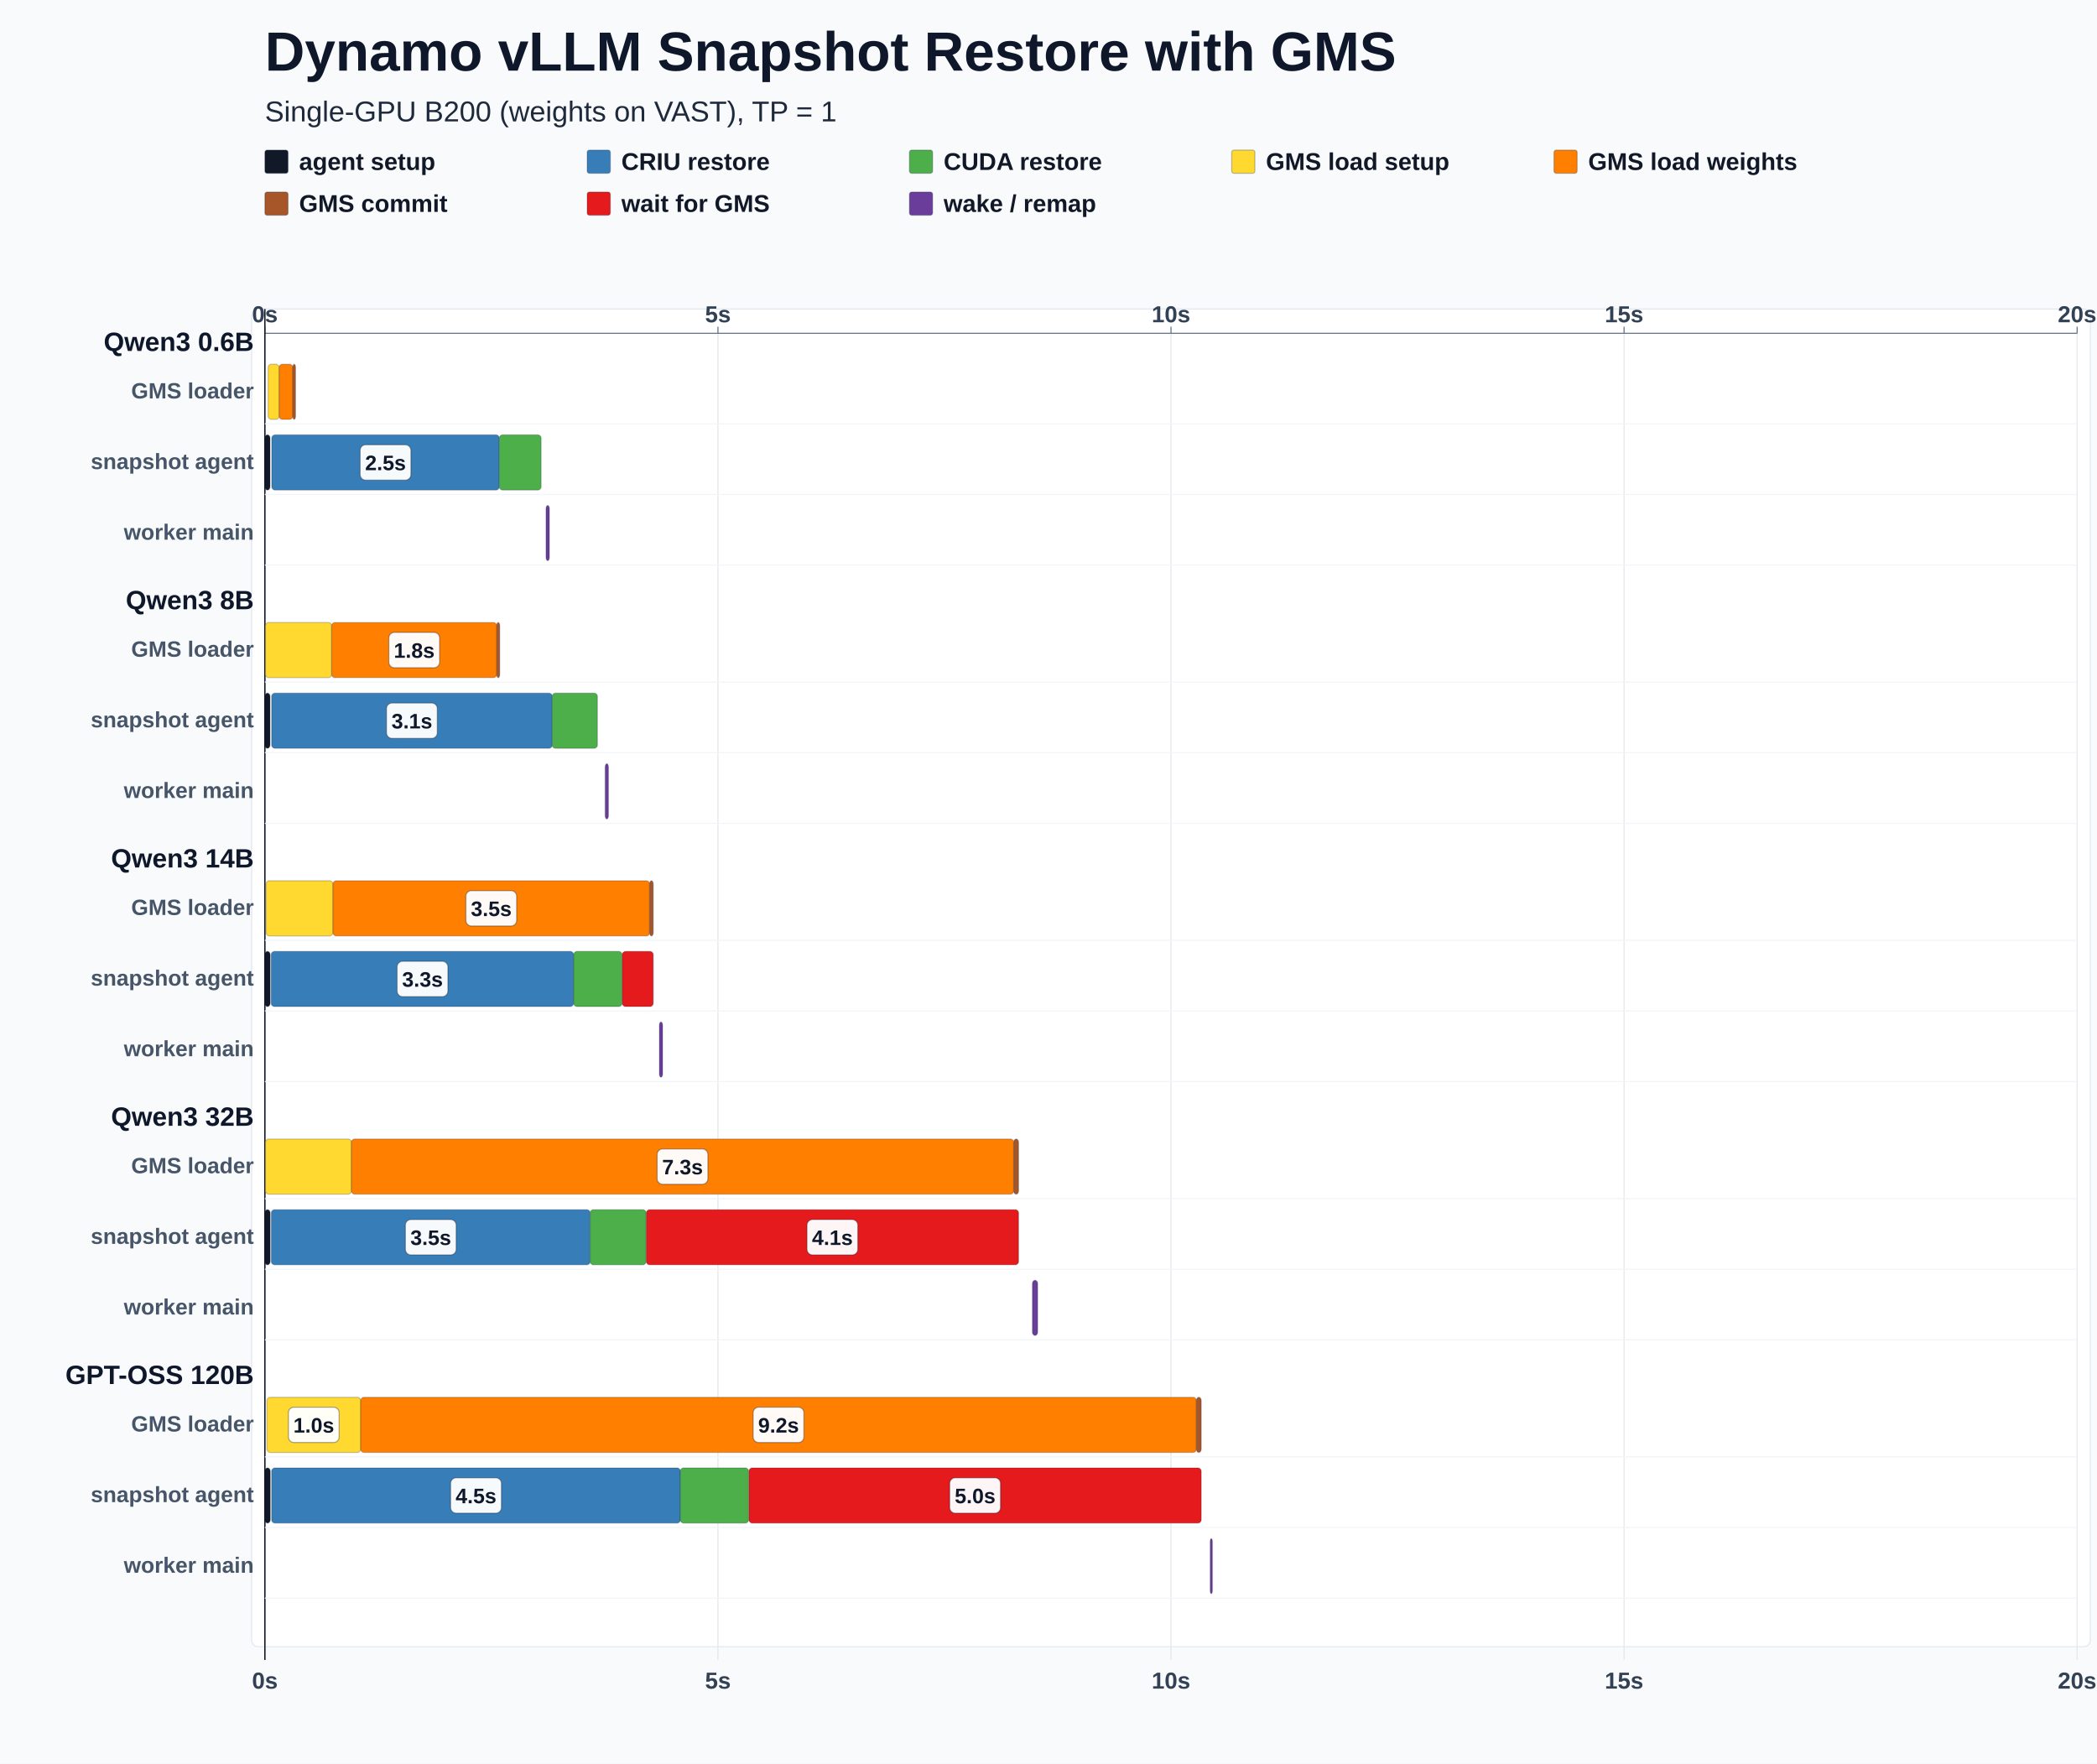
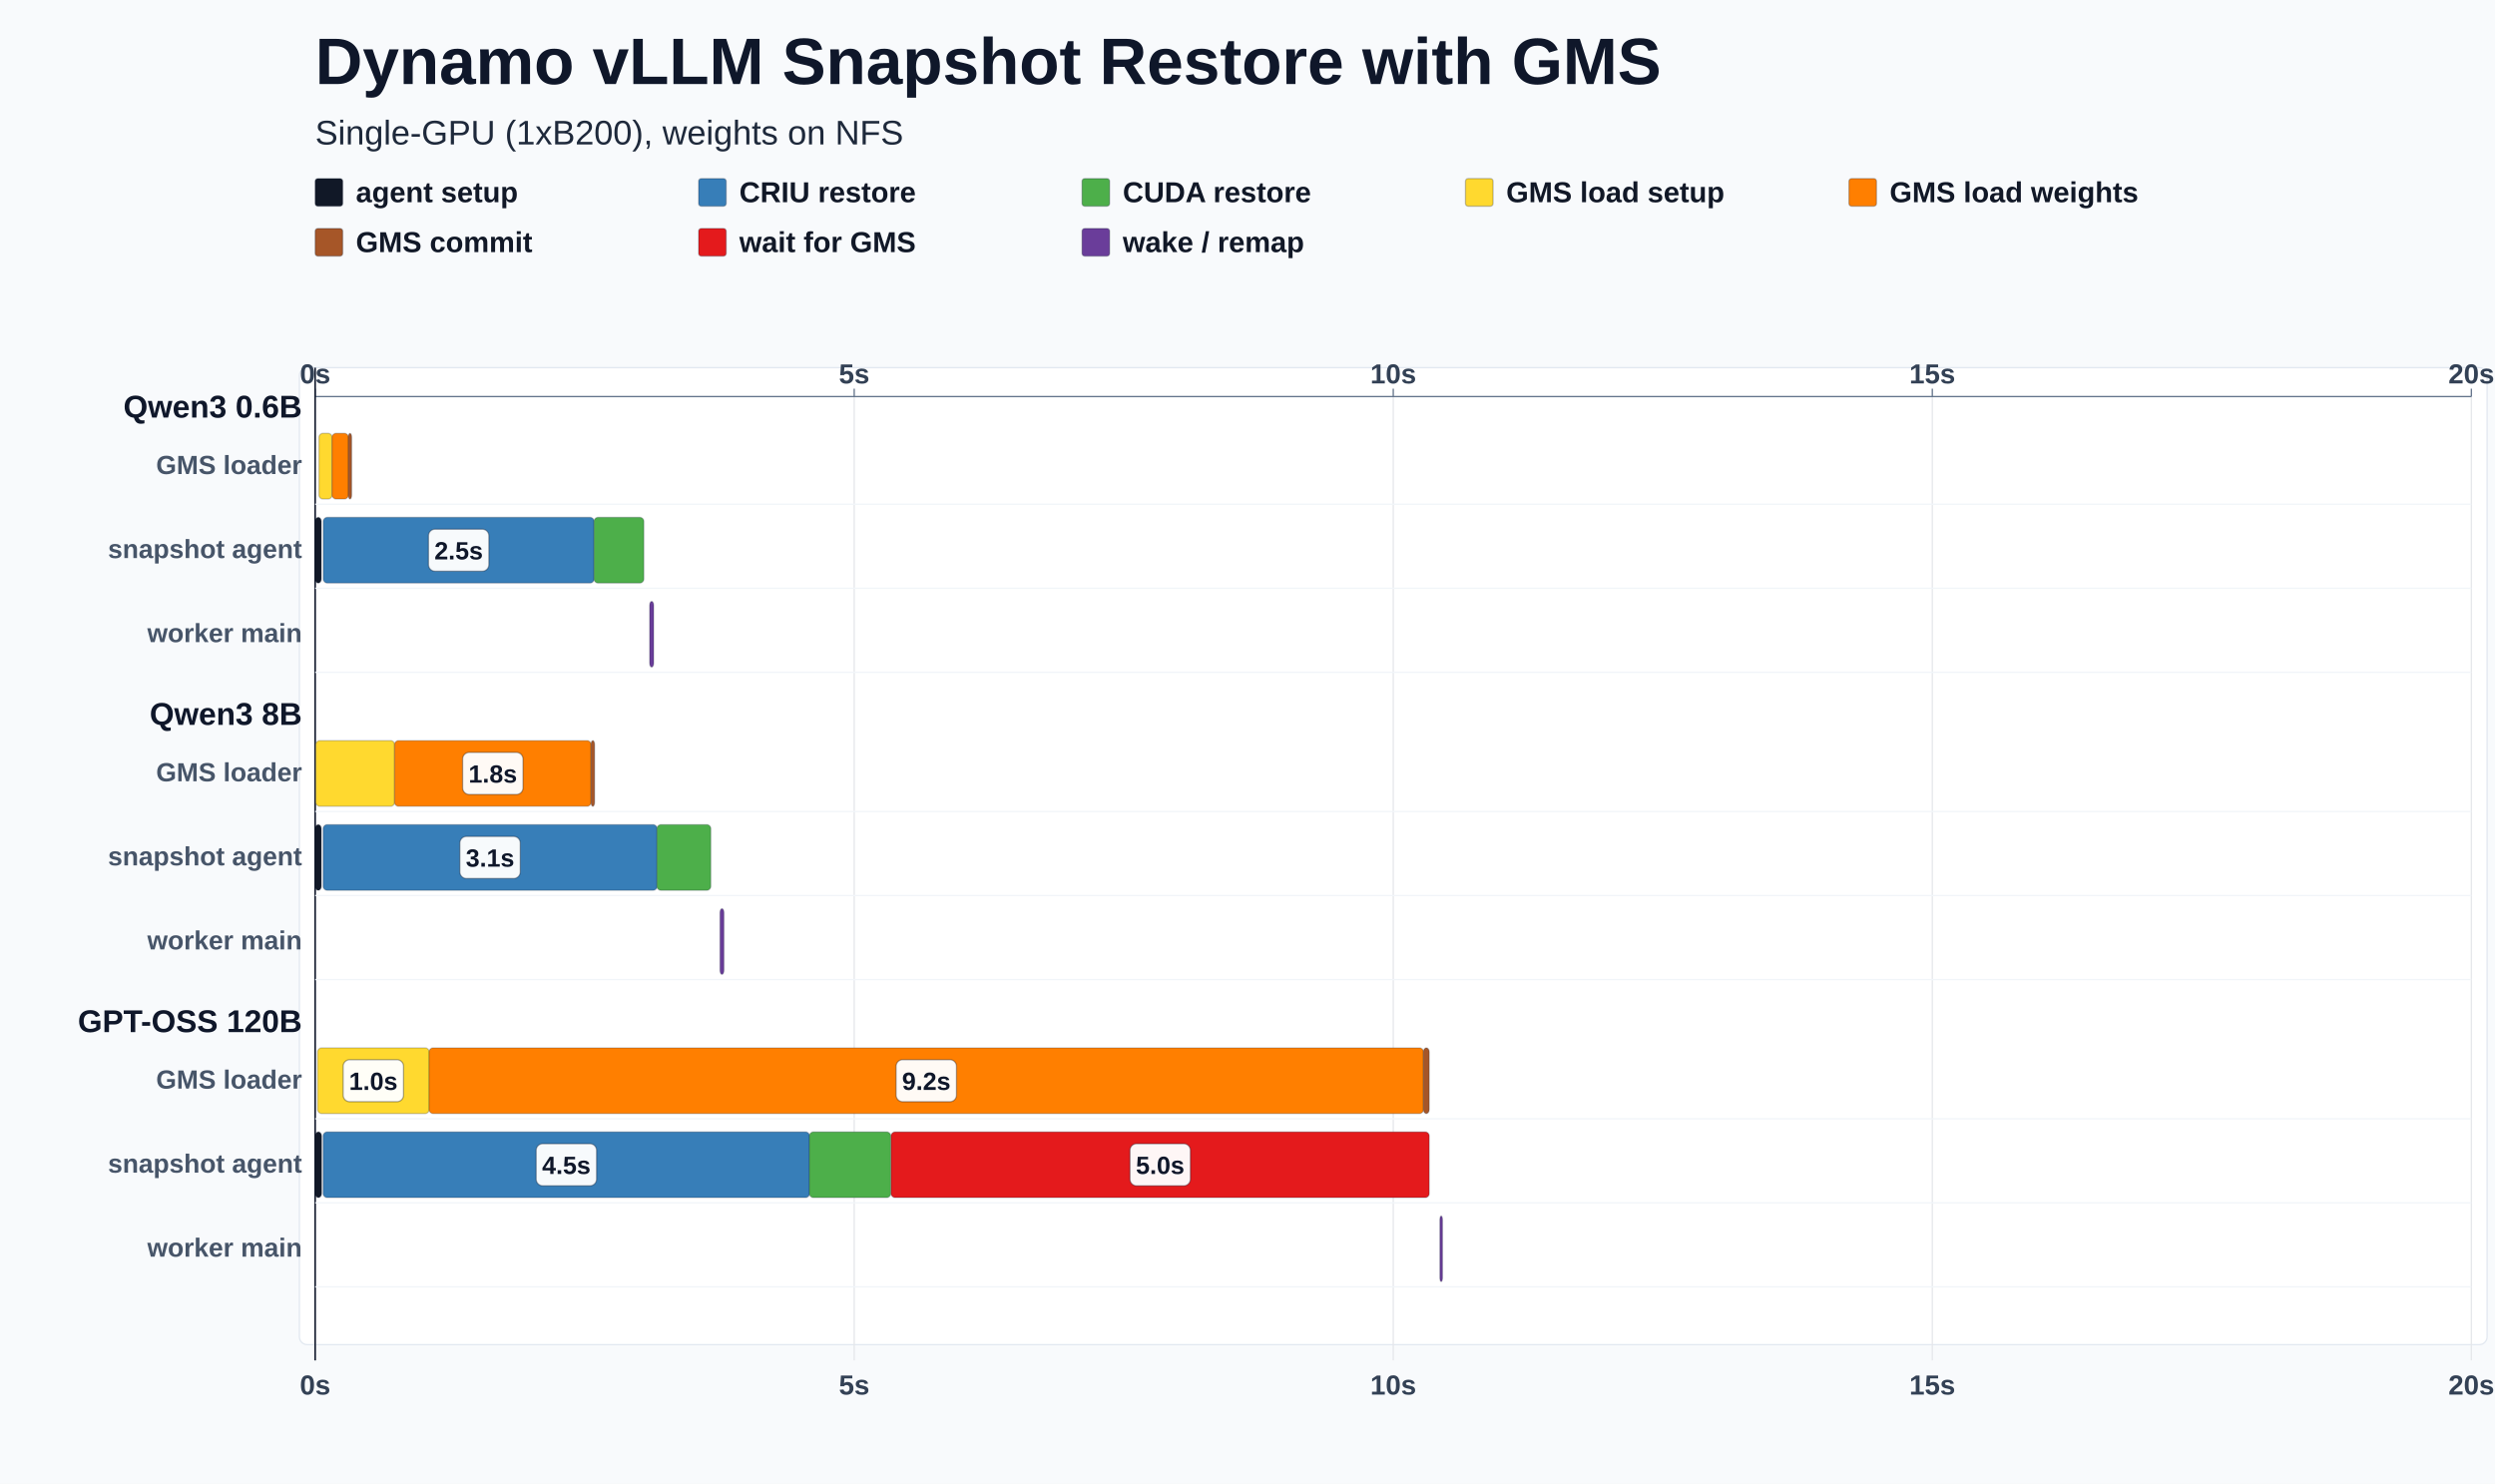
- <svg xmlns="http://www.w3.org/2000/svg" width="1900" height="1598" viewBox="0 0 1900 1598" style="background:#f8fafc;color-scheme:light">
+ <svg xmlns="http://www.w3.org/2000/svg" width="1900" height="1130" viewBox="0 0 1900 1130" style="background:#f8fafc;color-scheme:light">
  <style>
      text { font-family: Arial, Helvetica, sans-serif; fill: #0f172a; }
      .title { font-size: 50px; font-weight: 800; }
      .subtitle { font-size: 26px; font-weight: 500; fill: #1e293b; }
      .model-label { font-size: 24px; font-weight: 800; }
      .lane-label { font-size: 20px; font-weight: 700; fill: #475569; }
      .axis-label { font-size: 21px; font-weight: 700; fill: #334155; }
      .legend-label { font-size: 22px; font-weight: 700; fill: #111827; }
      .bar-label { font-size: 19px; font-weight: 800; fill: #0f172a; }
    </style>
  <rect width="100%" height="100%" fill="#f8fafc" />
-   <rect x="228" y="280" width="1666" height="1212" rx="6" fill="#ffffff" stroke="#e2e8f0" />
+   <rect x="228" y="280" width="1666" height="744" rx="6" fill="#ffffff" stroke="#e2e8f0" />
  <text class="title" x="240" y="64">Dynamo vLLM Snapshot Restore with GMS</text>
-   <text class="subtitle" x="240" y="110">Single-GPU B200 (weights on VAST), TP = 1</text>
-   <line x1="240.0" y1="302" x2="240.0" y2="1504" stroke="#e5e7eb" />
+   <text class="subtitle" x="240" y="110">Single-GPU (1xB200), weights on NFS</text>
+   <line x1="240.0" y1="302" x2="240.0" y2="1036" stroke="#e5e7eb" />
  <line x1="240.0" y1="296" x2="240.0" y2="302" stroke="#64748b" />
  <text class="axis-label" x="240.0" y="292" text-anchor="middle">0s</text>
-   <text class="axis-label" x="240.0" y="1530" text-anchor="middle">0s</text>
-   <line x1="650.5" y1="302" x2="650.5" y2="1504" stroke="#e5e7eb" />
+   <text class="axis-label" x="240.0" y="1062" text-anchor="middle">0s</text>
+   <line x1="650.5" y1="302" x2="650.5" y2="1036" stroke="#e5e7eb" />
  <line x1="650.5" y1="296" x2="650.5" y2="302" stroke="#64748b" />
  <text class="axis-label" x="650.5" y="292" text-anchor="middle">5s</text>
-   <text class="axis-label" x="650.5" y="1530" text-anchor="middle">5s</text>
-   <line x1="1061.0" y1="302" x2="1061.0" y2="1504" stroke="#e5e7eb" />
+   <text class="axis-label" x="650.5" y="1062" text-anchor="middle">5s</text>
+   <line x1="1061.0" y1="302" x2="1061.0" y2="1036" stroke="#e5e7eb" />
  <line x1="1061.0" y1="296" x2="1061.0" y2="302" stroke="#64748b" />
  <text class="axis-label" x="1061.0" y="292" text-anchor="middle">10s</text>
-   <text class="axis-label" x="1061.0" y="1530" text-anchor="middle">10s</text>
-   <line x1="1471.5" y1="302" x2="1471.5" y2="1504" stroke="#e5e7eb" />
+   <text class="axis-label" x="1061.0" y="1062" text-anchor="middle">10s</text>
+   <line x1="1471.5" y1="302" x2="1471.5" y2="1036" stroke="#e5e7eb" />
  <line x1="1471.5" y1="296" x2="1471.5" y2="302" stroke="#64748b" />
  <text class="axis-label" x="1471.5" y="292" text-anchor="middle">15s</text>
-   <text class="axis-label" x="1471.5" y="1530" text-anchor="middle">15s</text>
-   <line x1="1882.0" y1="302" x2="1882.0" y2="1504" stroke="#e5e7eb" />
+   <text class="axis-label" x="1471.5" y="1062" text-anchor="middle">15s</text>
+   <line x1="1882.0" y1="302" x2="1882.0" y2="1036" stroke="#e5e7eb" />
  <line x1="1882.0" y1="296" x2="1882.0" y2="302" stroke="#64748b" />
  <text class="axis-label" x="1882.0" y="292" text-anchor="middle">20s</text>
-   <text class="axis-label" x="1882.0" y="1530" text-anchor="middle">20s</text>
+   <text class="axis-label" x="1882.0" y="1062" text-anchor="middle">20s</text>
  <line x1="240" y1="302" x2="1882" y2="302" stroke="#64748b" stroke-width="1" />
-   <line x1="240.0" y1="280" x2="240.0" y2="1504" stroke="#0f172a" stroke-width="1.2" />
+   <line x1="240.0" y1="280" x2="240.0" y2="1036" stroke="#0f172a" stroke-width="1.2" />
  <text class="model-label" x="230" y="318.0" text-anchor="end">Qwen3 0.6B</text>
  <text class="lane-label" x="230" y="361" text-anchor="end">GMS loader</text>
  <line x1="240" y1="384" x2="1882" y2="384" stroke="#f1f5f9" />
  <text class="lane-label" x="230" y="425" text-anchor="end">snapshot agent</text>
  <line x1="240" y1="448" x2="1882" y2="448" stroke="#f1f5f9" />
  <text class="lane-label" x="230" y="489" text-anchor="end">worker main</text>
  <line x1="240" y1="512" x2="1882" y2="512" stroke="#f1f5f9" />
  <rect x="240.0" y="394" width="4.7" height="50" rx="3" fill="#111827" stroke="#0f172a" stroke-opacity="0.22" stroke-width="1">
</rect>
  <rect x="246.2" y="394" width="206.2" height="50" rx="3" fill="#377eb8" stroke="#0f172a" stroke-opacity="0.22" stroke-width="1">
</rect>
  <rect x="326.3" y="403.0" width="46.0" height="32" rx="5" fill="#ffffff" fill-opacity="0.96" stroke="#0f172a" stroke-opacity="0.35" />
  <text class="bar-label" x="349.3" y="426.0" text-anchor="middle">2.5s</text>
  <rect x="452.4" y="394" width="37.9" height="50" rx="3" fill="#4daf4a" stroke="#0f172a" stroke-opacity="0.22" stroke-width="1">
</rect>
  <rect x="242.9" y="330" width="10.0" height="50" rx="3" fill="#ffd92f" stroke="#0f172a" stroke-opacity="0.22" stroke-width="1">
</rect>
  <rect x="252.9" y="330" width="12.4" height="50" rx="3" fill="#ff7f00" stroke="#0f172a" stroke-opacity="0.22" stroke-width="1">
</rect>
  <rect x="265.3" y="330" width="2.5" height="50" rx="3" fill="#a65628" stroke="#0f172a" stroke-opacity="0.22" stroke-width="1">
</rect>
  <rect x="494.7" y="458" width="3.1" height="50" rx="3" fill="#6a3d9a" stroke="#0f172a" stroke-opacity="0.22" stroke-width="1">
</rect>
  <text class="model-label" x="230" y="552.0" text-anchor="end">Qwen3 8B</text>
  <text class="lane-label" x="230" y="595" text-anchor="end">GMS loader</text>
  <line x1="240" y1="618" x2="1882" y2="618" stroke="#f1f5f9" />
  <text class="lane-label" x="230" y="659" text-anchor="end">snapshot agent</text>
  <line x1="240" y1="682" x2="1882" y2="682" stroke="#f1f5f9" />
  <text class="lane-label" x="230" y="723" text-anchor="end">worker main</text>
  <line x1="240" y1="746" x2="1882" y2="746" stroke="#f1f5f9" />
  <rect x="240.0" y="628" width="4.7" height="50" rx="3" fill="#111827" stroke="#0f172a" stroke-opacity="0.22" stroke-width="1">
</rect>
  <rect x="246.1" y="628" width="254.3" height="50" rx="3" fill="#377eb8" stroke="#0f172a" stroke-opacity="0.22" stroke-width="1">
</rect>
  <rect x="350.2" y="637.0" width="46.0" height="32" rx="5" fill="#ffffff" fill-opacity="0.96" stroke="#0f172a" stroke-opacity="0.35" />
  <text class="bar-label" x="373.2" y="660.0" text-anchor="middle">3.1s</text>
  <rect x="500.3" y="628" width="41.0" height="50" rx="3" fill="#4daf4a" stroke="#0f172a" stroke-opacity="0.22" stroke-width="1">
</rect>
  <rect x="240.5" y="564" width="60.0" height="50" rx="3" fill="#ffd92f" stroke="#0f172a" stroke-opacity="0.22" stroke-width="1">
</rect>
  <rect x="300.5" y="564" width="149.6" height="50" rx="3" fill="#ff7f00" stroke="#0f172a" stroke-opacity="0.22" stroke-width="1">
</rect>
  <rect x="352.3" y="573.0" width="46.0" height="32" rx="5" fill="#ffffff" fill-opacity="0.96" stroke="#0f172a" stroke-opacity="0.35" />
  <text class="bar-label" x="375.3" y="596.0" text-anchor="middle">1.8s</text>
  <rect x="450.1" y="564" width="2.7" height="50" rx="3" fill="#a65628" stroke="#0f172a" stroke-opacity="0.22" stroke-width="1">
</rect>
  <rect x="548.3" y="692" width="3.0" height="50" rx="3" fill="#6a3d9a" stroke="#0f172a" stroke-opacity="0.22" stroke-width="1">
</rect>
-   <text class="model-label" x="230" y="786.0" text-anchor="end">Qwen3 14B</text>
+   <text class="model-label" x="230" y="786.0" text-anchor="end">GPT-OSS 120B</text>
  <text class="lane-label" x="230" y="829" text-anchor="end">GMS loader</text>
  <line x1="240" y1="852" x2="1882" y2="852" stroke="#f1f5f9" />
  <text class="lane-label" x="230" y="893" text-anchor="end">snapshot agent</text>
  <line x1="240" y1="916" x2="1882" y2="916" stroke="#f1f5f9" />
  <text class="lane-label" x="230" y="957" text-anchor="end">worker main</text>
  <line x1="240" y1="980" x2="1882" y2="980" stroke="#f1f5f9" />
-   <rect x="240.0" y="862" width="4.8" height="50" rx="3" fill="#111827" stroke="#0f172a" stroke-opacity="0.22" stroke-width="1">
+   <rect x="240.0" y="862" width="4.9" height="50" rx="3" fill="#111827" stroke="#0f172a" stroke-opacity="0.22" stroke-width="1">
</rect>
-   <rect x="245.7" y="862" width="274.0" height="50" rx="3" fill="#377eb8" stroke="#0f172a" stroke-opacity="0.22" stroke-width="1">
+   <rect x="246.1" y="862" width="370.4" height="50" rx="3" fill="#377eb8" stroke="#0f172a" stroke-opacity="0.22" stroke-width="1">
</rect>
-   <rect x="359.8" y="871.0" width="46.0" height="32" rx="5" fill="#ffffff" fill-opacity="0.96" stroke="#0f172a" stroke-opacity="0.35" />
-   <text class="bar-label" x="382.8" y="894.0" text-anchor="middle">3.3s</text>
-   <rect x="519.8" y="862" width="43.8" height="50" rx="3" fill="#4daf4a" stroke="#0f172a" stroke-opacity="0.22" stroke-width="1">
+   <rect x="408.3" y="871.0" width="46.0" height="32" rx="5" fill="#ffffff" fill-opacity="0.96" stroke="#0f172a" stroke-opacity="0.35" />
+   <text class="bar-label" x="431.3" y="894.0" text-anchor="middle">4.5s</text>
+   <rect x="616.4" y="862" width="61.9" height="50" rx="3" fill="#4daf4a" stroke="#0f172a" stroke-opacity="0.22" stroke-width="1">
</rect>
-   <rect x="563.8" y="862" width="28.1" height="50" rx="3" fill="#e41a1c" stroke="#0f172a" stroke-opacity="0.22" stroke-width="1">
+   <rect x="678.6" y="862" width="409.8" height="50" rx="3" fill="#e41a1c" stroke="#0f172a" stroke-opacity="0.22" stroke-width="1">
</rect>
-   <rect x="241.1" y="798" width="60.5" height="50" rx="3" fill="#ffd92f" stroke="#0f172a" stroke-opacity="0.22" stroke-width="1">
+   <rect x="860.5" y="871.0" width="46.0" height="32" rx="5" fill="#ffffff" fill-opacity="0.96" stroke="#0f172a" stroke-opacity="0.35" />
+   <text class="bar-label" x="883.5" y="894.0" text-anchor="middle">5.0s</text>
+   <rect x="241.9" y="798" width="84.9" height="50" rx="3" fill="#ffd92f" stroke="#0f172a" stroke-opacity="0.22" stroke-width="1">
</rect>
-   <rect x="301.7" y="798" width="286.9" height="50" rx="3" fill="#ff7f00" stroke="#0f172a" stroke-opacity="0.22" stroke-width="1">
+   <rect x="261.3" y="807.0" width="46.0" height="32" rx="5" fill="#ffffff" fill-opacity="0.96" stroke="#0f172a" stroke-opacity="0.35" />
+   <text class="bar-label" x="284.3" y="830.0" text-anchor="middle">1.0s</text>
+   <rect x="326.8" y="798" width="757.2" height="50" rx="3" fill="#ff7f00" stroke="#0f172a" stroke-opacity="0.22" stroke-width="1">
</rect>
-   <rect x="422.1" y="807.0" width="46.0" height="32" rx="5" fill="#ffffff" fill-opacity="0.96" stroke="#0f172a" stroke-opacity="0.35" />
-   <text class="bar-label" x="445.1" y="830.0" text-anchor="middle">3.5s</text>
-   <rect x="588.6" y="798" width="3.3" height="50" rx="3" fill="#a65628" stroke="#0f172a" stroke-opacity="0.22" stroke-width="1">
+   <rect x="682.4" y="807.0" width="46.0" height="32" rx="5" fill="#ffffff" fill-opacity="0.96" stroke="#0f172a" stroke-opacity="0.35" />
+   <text class="bar-label" x="705.4" y="830.0" text-anchor="middle">9.2s</text>
+   <rect x="1084.0" y="798" width="4.4" height="50" rx="3" fill="#a65628" stroke="#0f172a" stroke-opacity="0.22" stroke-width="1">
</rect>
-   <rect x="597.4" y="926" width="3.0" height="50" rx="3" fill="#6a3d9a" stroke="#0f172a" stroke-opacity="0.22" stroke-width="1">
- </rect>
-   <text class="model-label" x="230" y="1020.0" text-anchor="end">Qwen3 32B</text>
-   <text class="lane-label" x="230" y="1063" text-anchor="end">GMS loader</text>
-   <line x1="240" y1="1086" x2="1882" y2="1086" stroke="#f1f5f9" />
-   <text class="lane-label" x="230" y="1127" text-anchor="end">snapshot agent</text>
-   <line x1="240" y1="1150" x2="1882" y2="1150" stroke="#f1f5f9" />
-   <text class="lane-label" x="230" y="1191" text-anchor="end">worker main</text>
-   <line x1="240" y1="1214" x2="1882" y2="1214" stroke="#f1f5f9" />
-   <rect x="240.0" y="1096" width="4.8" height="50" rx="3" fill="#111827" stroke="#0f172a" stroke-opacity="0.22" stroke-width="1">
- </rect>
-   <rect x="245.8" y="1096" width="288.9" height="50" rx="3" fill="#377eb8" stroke="#0f172a" stroke-opacity="0.22" stroke-width="1">
- </rect>
-   <rect x="367.3" y="1105.0" width="46.0" height="32" rx="5" fill="#ffffff" fill-opacity="0.96" stroke="#0f172a" stroke-opacity="0.35" />
-   <text class="bar-label" x="390.3" y="1128.0" text-anchor="middle">3.5s</text>
-   <rect x="534.7" y="1096" width="50.7" height="50" rx="3" fill="#4daf4a" stroke="#0f172a" stroke-opacity="0.22" stroke-width="1">
- </rect>
-   <rect x="585.6" y="1096" width="337.3" height="50" rx="3" fill="#e41a1c" stroke="#0f172a" stroke-opacity="0.22" stroke-width="1">
- </rect>
-   <rect x="731.2" y="1105.0" width="46.0" height="32" rx="5" fill="#ffffff" fill-opacity="0.96" stroke="#0f172a" stroke-opacity="0.35" />
-   <text class="bar-label" x="754.2" y="1128.0" text-anchor="middle">4.1s</text>
-   <rect x="240.5" y="1032" width="77.9" height="50" rx="3" fill="#ffd92f" stroke="#0f172a" stroke-opacity="0.22" stroke-width="1">
- </rect>
-   <rect x="318.4" y="1032" width="600.1" height="50" rx="3" fill="#ff7f00" stroke="#0f172a" stroke-opacity="0.22" stroke-width="1">
- </rect>
-   <rect x="595.4" y="1041.0" width="46.0" height="32" rx="5" fill="#ffffff" fill-opacity="0.96" stroke="#0f172a" stroke-opacity="0.35" />
-   <text class="bar-label" x="618.4" y="1064.0" text-anchor="middle">7.3s</text>
-   <rect x="918.5" y="1032" width="4.4" height="50" rx="3" fill="#a65628" stroke="#0f172a" stroke-opacity="0.22" stroke-width="1">
- </rect>
-   <rect x="935.4" y="1160" width="4.8" height="50" rx="3" fill="#6a3d9a" stroke="#0f172a" stroke-opacity="0.22" stroke-width="1">
- </rect>
-   <text class="model-label" x="230" y="1254.0" text-anchor="end">GPT-OSS 120B</text>
-   <text class="lane-label" x="230" y="1297" text-anchor="end">GMS loader</text>
-   <line x1="240" y1="1320" x2="1882" y2="1320" stroke="#f1f5f9" />
-   <text class="lane-label" x="230" y="1361" text-anchor="end">snapshot agent</text>
-   <line x1="240" y1="1384" x2="1882" y2="1384" stroke="#f1f5f9" />
-   <text class="lane-label" x="230" y="1425" text-anchor="end">worker main</text>
-   <line x1="240" y1="1448" x2="1882" y2="1448" stroke="#f1f5f9" />
-   <rect x="240.0" y="1330" width="4.9" height="50" rx="3" fill="#111827" stroke="#0f172a" stroke-opacity="0.22" stroke-width="1">
- </rect>
-   <rect x="246.1" y="1330" width="370.4" height="50" rx="3" fill="#377eb8" stroke="#0f172a" stroke-opacity="0.22" stroke-width="1">
- </rect>
-   <rect x="408.3" y="1339.0" width="46.0" height="32" rx="5" fill="#ffffff" fill-opacity="0.96" stroke="#0f172a" stroke-opacity="0.35" />
-   <text class="bar-label" x="431.3" y="1362.0" text-anchor="middle">4.5s</text>
-   <rect x="616.4" y="1330" width="61.9" height="50" rx="3" fill="#4daf4a" stroke="#0f172a" stroke-opacity="0.22" stroke-width="1">
- </rect>
-   <rect x="678.6" y="1330" width="409.8" height="50" rx="3" fill="#e41a1c" stroke="#0f172a" stroke-opacity="0.22" stroke-width="1">
- </rect>
-   <rect x="860.5" y="1339.0" width="46.0" height="32" rx="5" fill="#ffffff" fill-opacity="0.96" stroke="#0f172a" stroke-opacity="0.35" />
-   <text class="bar-label" x="883.5" y="1362.0" text-anchor="middle">5.0s</text>
-   <rect x="241.9" y="1266" width="84.9" height="50" rx="3" fill="#ffd92f" stroke="#0f172a" stroke-opacity="0.22" stroke-width="1">
- </rect>
-   <rect x="261.3" y="1275.0" width="46.0" height="32" rx="5" fill="#ffffff" fill-opacity="0.96" stroke="#0f172a" stroke-opacity="0.35" />
-   <text class="bar-label" x="284.3" y="1298.0" text-anchor="middle">1.0s</text>
-   <rect x="326.8" y="1266" width="757.2" height="50" rx="3" fill="#ff7f00" stroke="#0f172a" stroke-opacity="0.22" stroke-width="1">
- </rect>
-   <rect x="682.4" y="1275.0" width="46.0" height="32" rx="5" fill="#ffffff" fill-opacity="0.96" stroke="#0f172a" stroke-opacity="0.35" />
-   <text class="bar-label" x="705.4" y="1298.0" text-anchor="middle">9.2s</text>
-   <rect x="1084.0" y="1266" width="4.4" height="50" rx="3" fill="#a65628" stroke="#0f172a" stroke-opacity="0.22" stroke-width="1">
- </rect>
-   <rect x="1096.5" y="1394" width="2.0" height="50" rx="3" fill="#6a3d9a" stroke="#0f172a" stroke-opacity="0.22" stroke-width="1">
+   <rect x="1096.5" y="926" width="2.0" height="50" rx="3" fill="#6a3d9a" stroke="#0f172a" stroke-opacity="0.22" stroke-width="1">
</rect>
  <rect x="240" y="136" width="21" height="21" rx="2" fill="#111827" stroke="#0f172a" stroke-opacity="0.25" />
  <text class="legend-label" x="271" y="154">agent setup</text>
  <rect x="532" y="136" width="21" height="21" rx="2" fill="#377eb8" stroke="#0f172a" stroke-opacity="0.25" />
  <text class="legend-label" x="563" y="154">CRIU restore</text>
  <rect x="824" y="136" width="21" height="21" rx="2" fill="#4daf4a" stroke="#0f172a" stroke-opacity="0.25" />
  <text class="legend-label" x="855" y="154">CUDA restore</text>
  <rect x="1116" y="136" width="21" height="21" rx="2" fill="#ffd92f" stroke="#0f172a" stroke-opacity="0.25" />
  <text class="legend-label" x="1147" y="154">GMS load setup</text>
  <rect x="1408" y="136" width="21" height="21" rx="2" fill="#ff7f00" stroke="#0f172a" stroke-opacity="0.25" />
  <text class="legend-label" x="1439" y="154">GMS load weights</text>
  <rect x="240" y="174" width="21" height="21" rx="2" fill="#a65628" stroke="#0f172a" stroke-opacity="0.25" />
  <text class="legend-label" x="271" y="192">GMS commit</text>
  <rect x="532" y="174" width="21" height="21" rx="2" fill="#e41a1c" stroke="#0f172a" stroke-opacity="0.25" />
  <text class="legend-label" x="563" y="192">wait for GMS</text>
  <rect x="824" y="174" width="21" height="21" rx="2" fill="#6a3d9a" stroke="#0f172a" stroke-opacity="0.25" />
  <text class="legend-label" x="855" y="192">wake / remap</text>
</svg>
